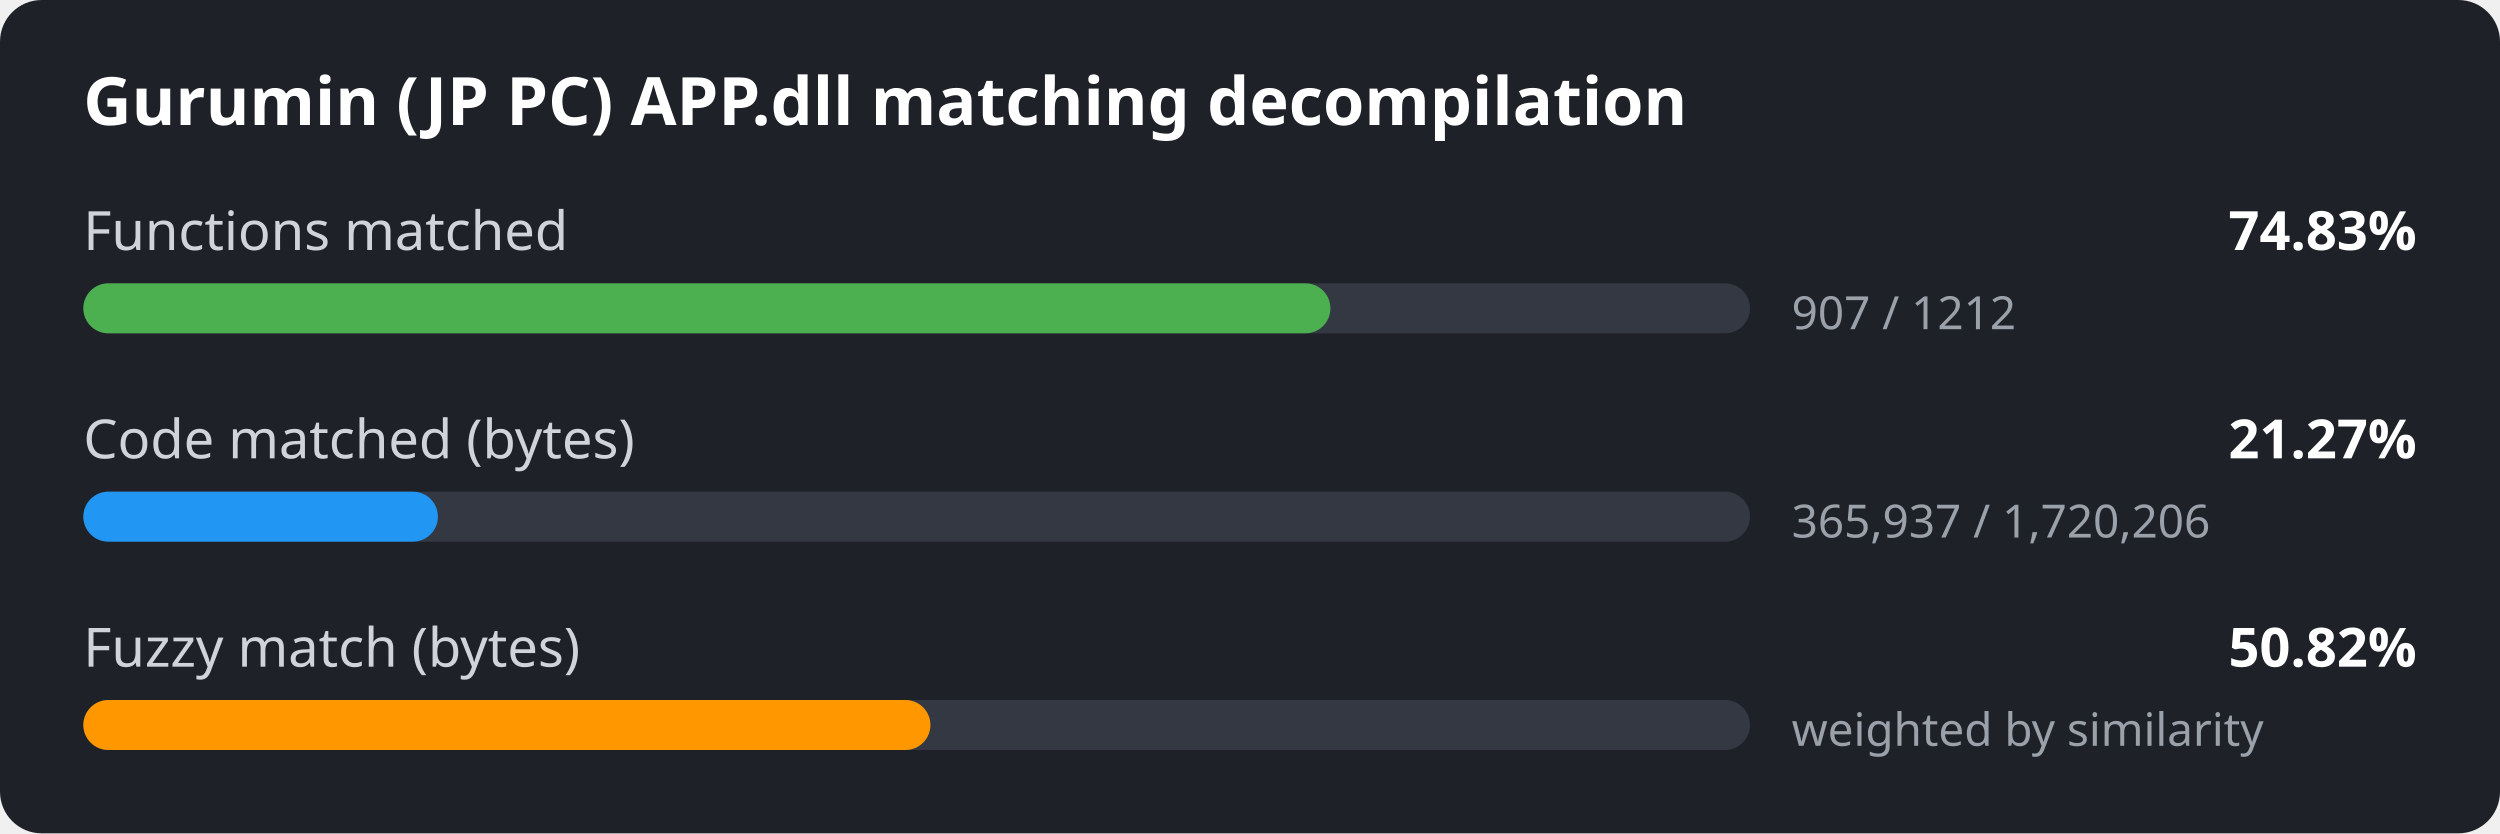
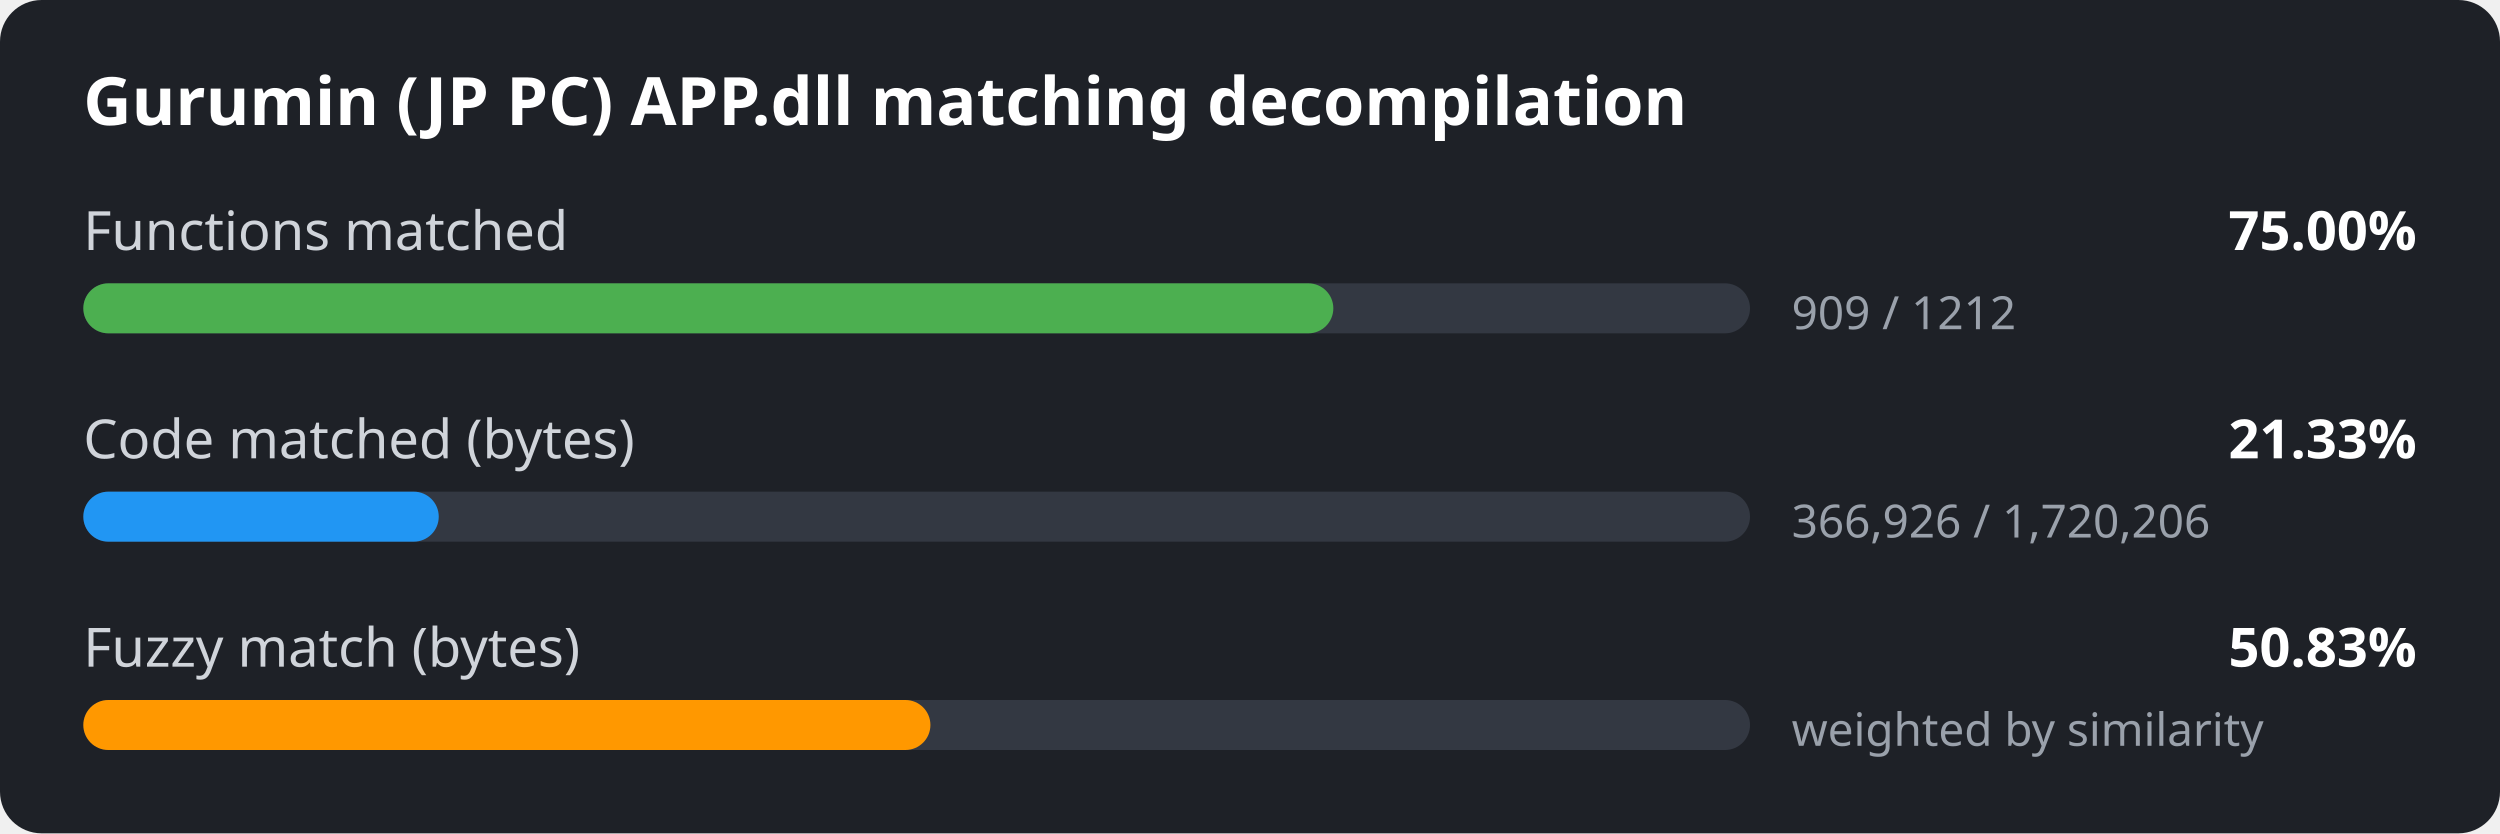
<svg xmlns="http://www.w3.org/2000/svg" width="600" height="200" viewBox="0 0 600 200">
  <style>
.bg { fill: #1e2127; }
.title { font: 600 16px sans-serif; fill: #ffffff; }
.label { font: 13px sans-serif; fill: #d0d4da; }
.value { font: 600 13px sans-serif; fill: #ffffff; }
.detail { font: 11px sans-serif; fill: #9aa1ab; }
.track { fill: #333842; }
</style>
  <rect width="600" height="200" rx="10" class="bg" />
  <text x="20" y="30" class="title">Gurumin (JP PC) APP.dll matching decompilation</text>
  <text x="20" y="60" class="label">Functions matched</text>
-   <text x="580" y="60" class="value" text-anchor="end">74.83%</text>
+   <text x="580" y="60" class="value" text-anchor="end">75.00%</text>
  <rect x="20" y="68" width="400" height="12" rx="6" class="track" />
-   <rect x="20" y="68" width="299.3" height="12" rx="6" fill="#4caf50" />
-   <text x="430" y="79" class="detail">907 / 1212</text>
+   <rect x="20" y="68" width="300.0" height="12" rx="6" fill="#4caf50" />
+   <text x="430" y="79" class="detail">909 / 1212</text>
  <text x="20" y="110" class="label">Code matched (bytes)</text>
-   <text x="580" y="110" class="value" text-anchor="end">21.27%</text>
+   <text x="580" y="110" class="value" text-anchor="end">21.33%</text>
  <rect x="20" y="118" width="400" height="12" rx="6" class="track" />
-   <rect x="20" y="118" width="85.1" height="12" rx="6" fill="#2196f3" />
-   <text x="430" y="129" class="detail">365,937 / 1,720,206</text>
+   <rect x="20" y="118" width="85.3" height="12" rx="6" fill="#2196f3" />
+   <text x="430" y="129" class="detail">366,926 / 1,720,206</text>
  <text x="20" y="160" class="label">Fuzzy match (bytes)</text>
-   <text x="580" y="160" class="value" text-anchor="end">50.82%</text>
+   <text x="580" y="160" class="value" text-anchor="end">50.83%</text>
  <rect x="20" y="168" width="400" height="12" rx="6" class="track" />
  <rect x="20" y="168" width="203.3" height="12" rx="6" fill="#ff9800" />
  <text x="430" y="179" class="detail">weighted by similarity</text>
</svg>
